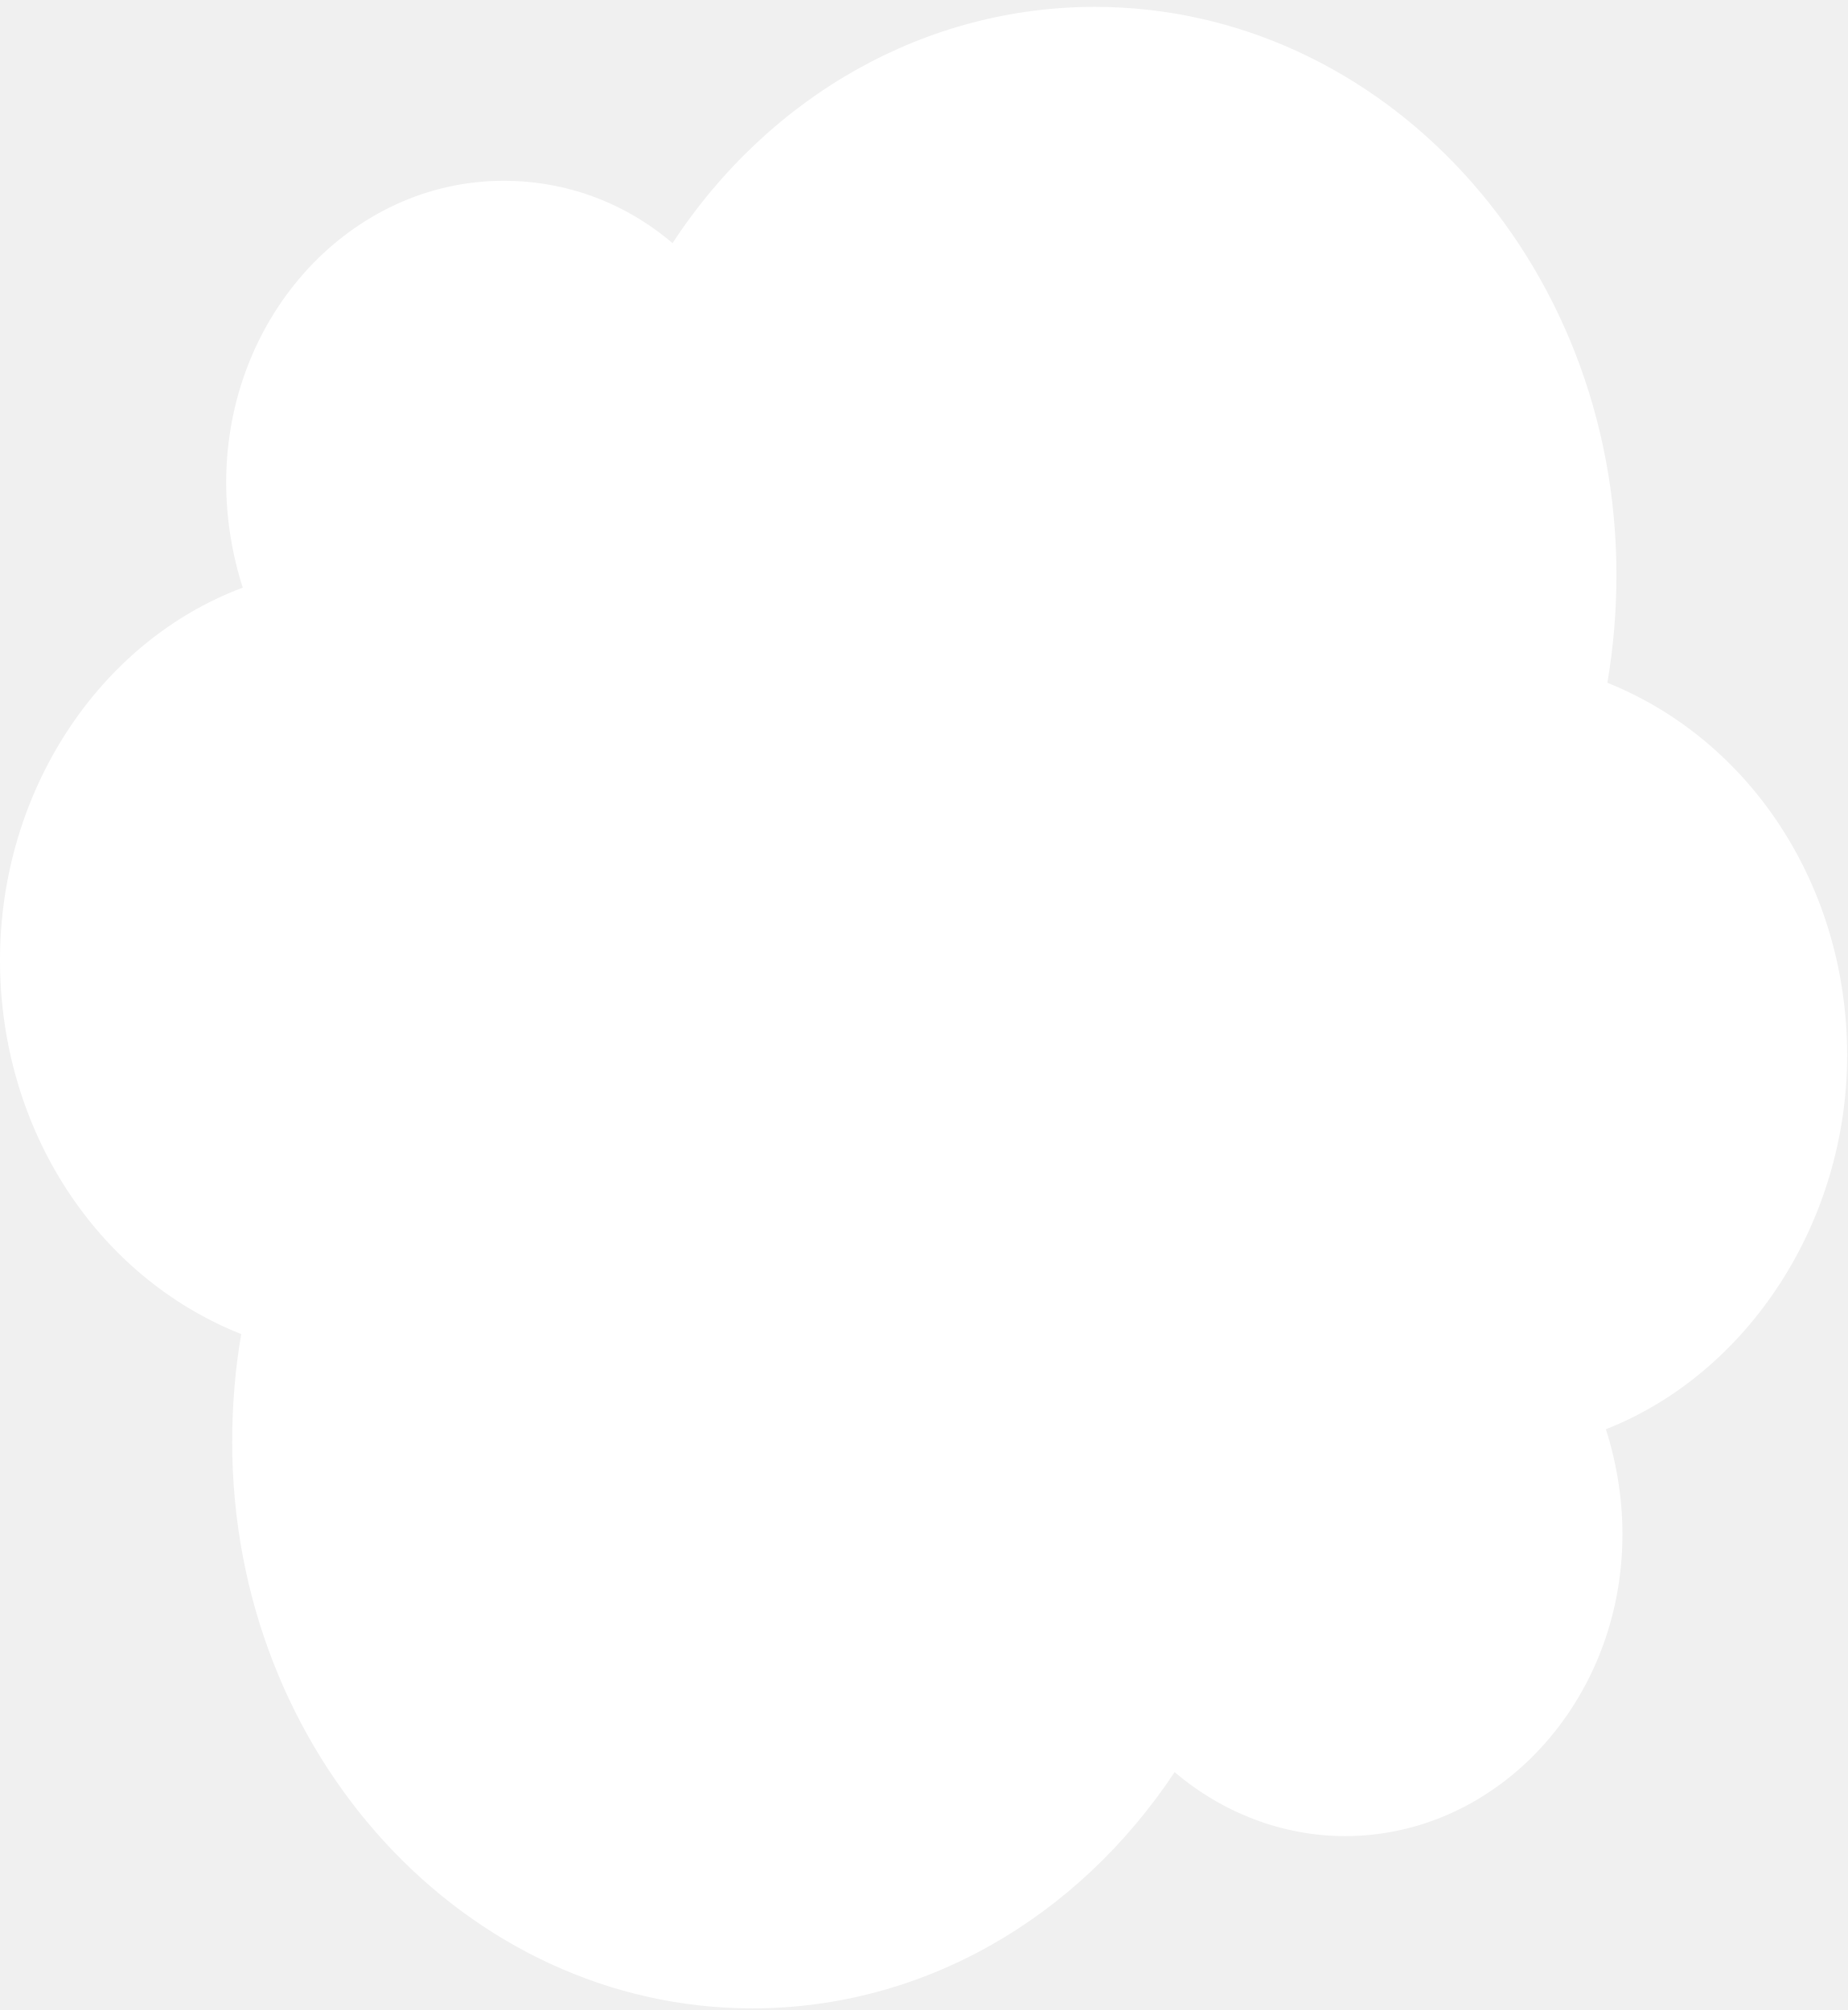
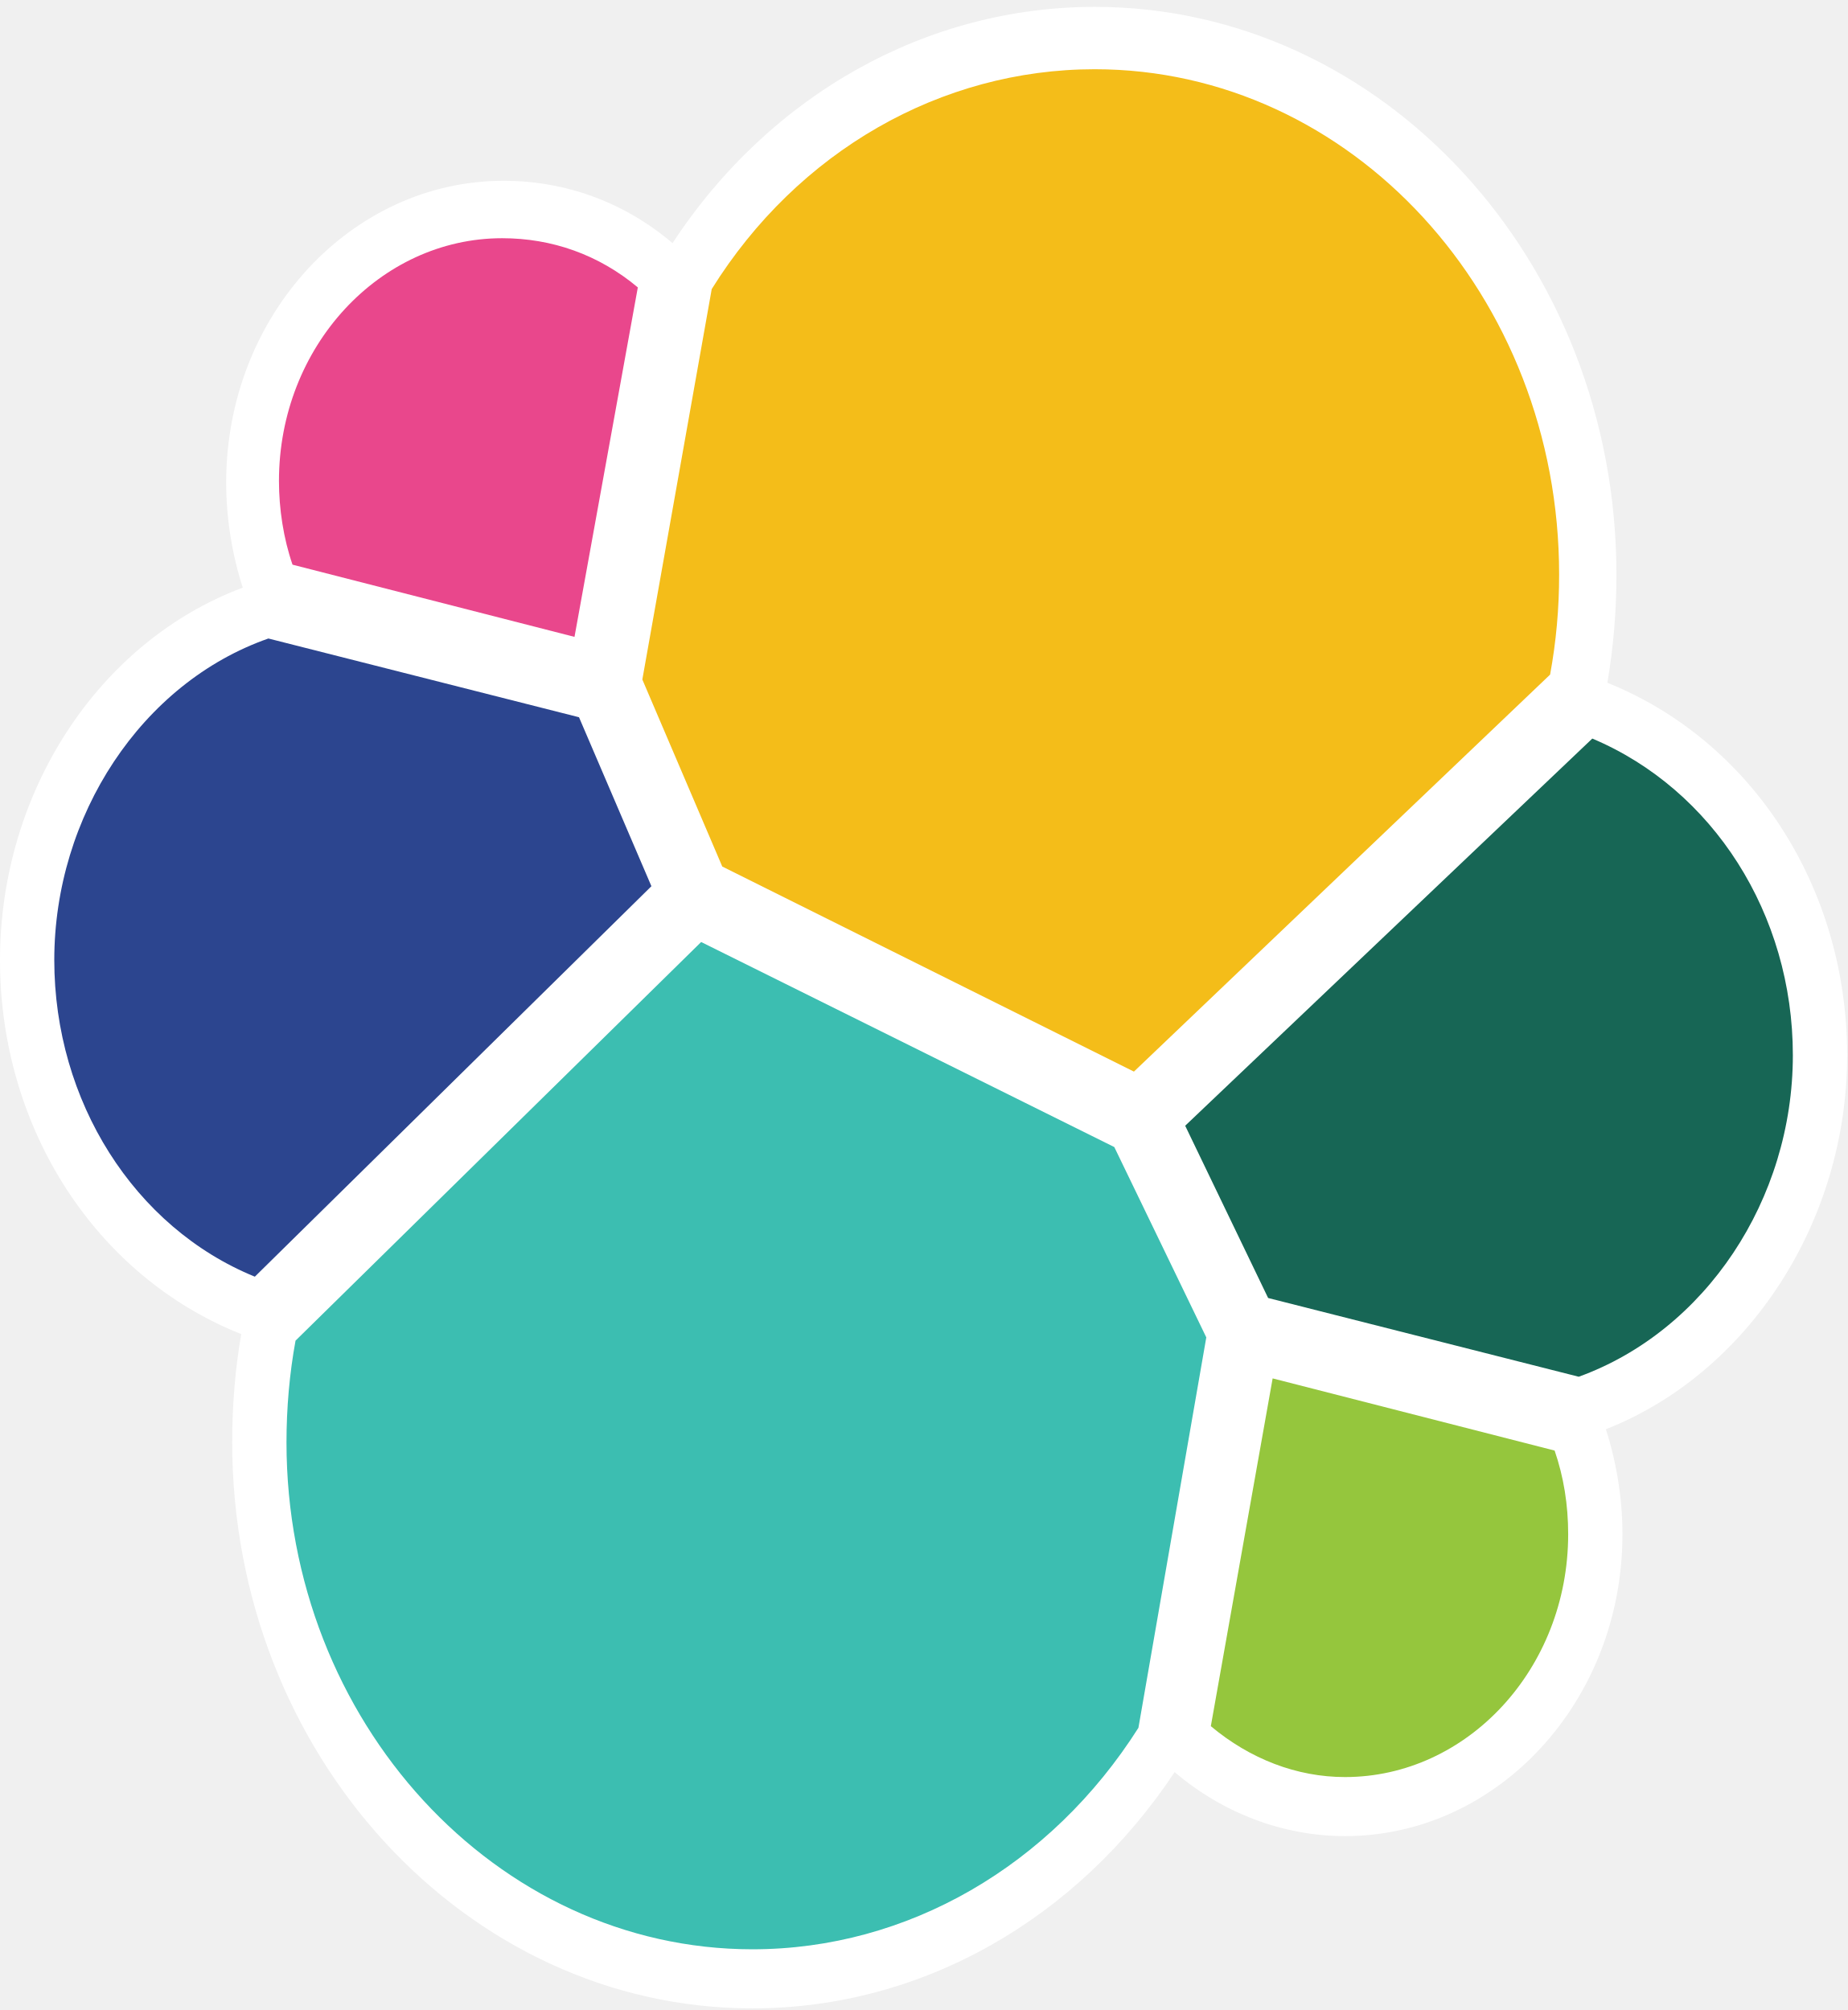
<svg xmlns="http://www.w3.org/2000/svg" width="68" height="74" viewBox="0 0 68 74" fill="none">
-   <path d="M67.989 38.848C67.989 32.627 64.437 27.252 59.164 25.138C59.388 23.823 59.499 22.488 59.497 21.151C59.497 9.615 50.895 0.253 40.294 0.253C34.133 0.253 28.361 3.455 24.754 8.951C22.978 7.441 20.813 6.656 18.537 6.656C12.932 6.656 8.325 11.608 8.325 17.769C8.325 19.098 8.547 20.427 8.936 21.635C3.608 23.628 0 29.184 0 35.345C0 41.566 3.552 47.002 8.88 49.116C8.658 50.384 8.547 51.713 8.547 53.102C8.547 64.578 17.15 73.94 27.695 73.94C33.911 73.94 39.628 70.678 43.236 65.242C45.011 66.752 47.232 67.598 49.507 67.598C55.113 67.598 59.719 62.645 59.719 56.484C59.719 55.156 59.497 53.827 59.109 52.619C64.326 50.565 67.989 45.009 67.989 38.848H67.989Z" fill="white" />
+   <g clip-path="url(#clip0_42_16)">
+     <path d="M67.989 38.848C67.989 32.627 64.437 27.252 59.164 25.138C59.388 23.823 59.499 22.488 59.497 21.151C59.497 9.615 50.895 0.253 40.294 0.253C34.133 0.253 28.361 3.455 24.754 8.951C22.978 7.441 20.813 6.656 18.537 6.656C12.932 6.656 8.325 11.608 8.325 17.769C8.325 19.098 8.547 20.427 8.936 21.635C3.608 23.628 0 29.184 0 35.345C0 41.566 3.552 47.002 8.88 49.116C8.658 50.384 8.547 51.713 8.547 53.102C8.547 64.578 17.15 73.94 27.695 73.94C33.911 73.94 39.628 70.678 43.236 65.242C45.011 66.752 47.232 67.598 49.507 67.598C55.113 67.598 59.719 62.645 59.719 56.484C59.719 55.156 59.497 53.827 59.109 52.619C64.326 50.565 67.989 45.009 67.989 38.848H67.989Z" fill="white" />
+     <path d="M26.585 31.902L41.737 39.452L57.056 24.836C57.279 23.623 57.39 22.388 57.388 21.151C57.388 10.884 49.729 2.549 40.294 2.549C34.633 2.549 29.36 5.568 26.197 10.642L23.643 25.017L26.585 31.902V31.902Z" fill="#F4BD19" />
+     <path d="M10.878 49.357C10.656 50.565 10.545 51.834 10.545 53.102C10.545 63.37 18.26 71.765 27.695 71.765C33.412 71.765 38.685 68.685 41.903 63.611L44.401 49.237L41.015 42.23L25.808 34.681L10.878 49.357Z" fill="#3CBEB1" />
+     <path d="M10.767 20.789L21.146 23.447L23.477 10.581C22.034 9.373 20.313 8.77 18.482 8.77C13.986 8.77 10.268 12.756 10.268 17.709C10.268 18.735 10.434 19.823 10.767 20.789H10.767Z" fill="#E9478C" />
+     <path d="M9.879 23.507C5.217 25.137 1.998 30.03 1.998 35.345C1.998 40.539 4.94 45.19 9.38 47.002L23.977 32.627L21.312 26.406L9.879 23.507V23.507Z" fill="#2C458F" />
+     <path d="M44.568 63.551C46.011 64.759 47.731 65.424 49.507 65.424C54.003 65.424 57.721 61.437 57.721 56.484C57.721 55.397 57.555 54.37 57.222 53.404L46.843 50.747L44.568 63.551Z" fill="#95C63D" />
+     <path d="M46.677 47.787L58.11 50.686C62.772 48.995 65.991 44.163 65.991 38.848C65.991 33.654 63.05 29.064 58.609 27.191L43.624 41.445L46.677 47.787V47.787Z" fill="#176655" />
+   </g>
+   <defs>
+     <clipPath id="clip0_42_16">
+       <rect width="68" height="74" fill="white" />
+     </clipPath>
+   </defs>
</svg>
